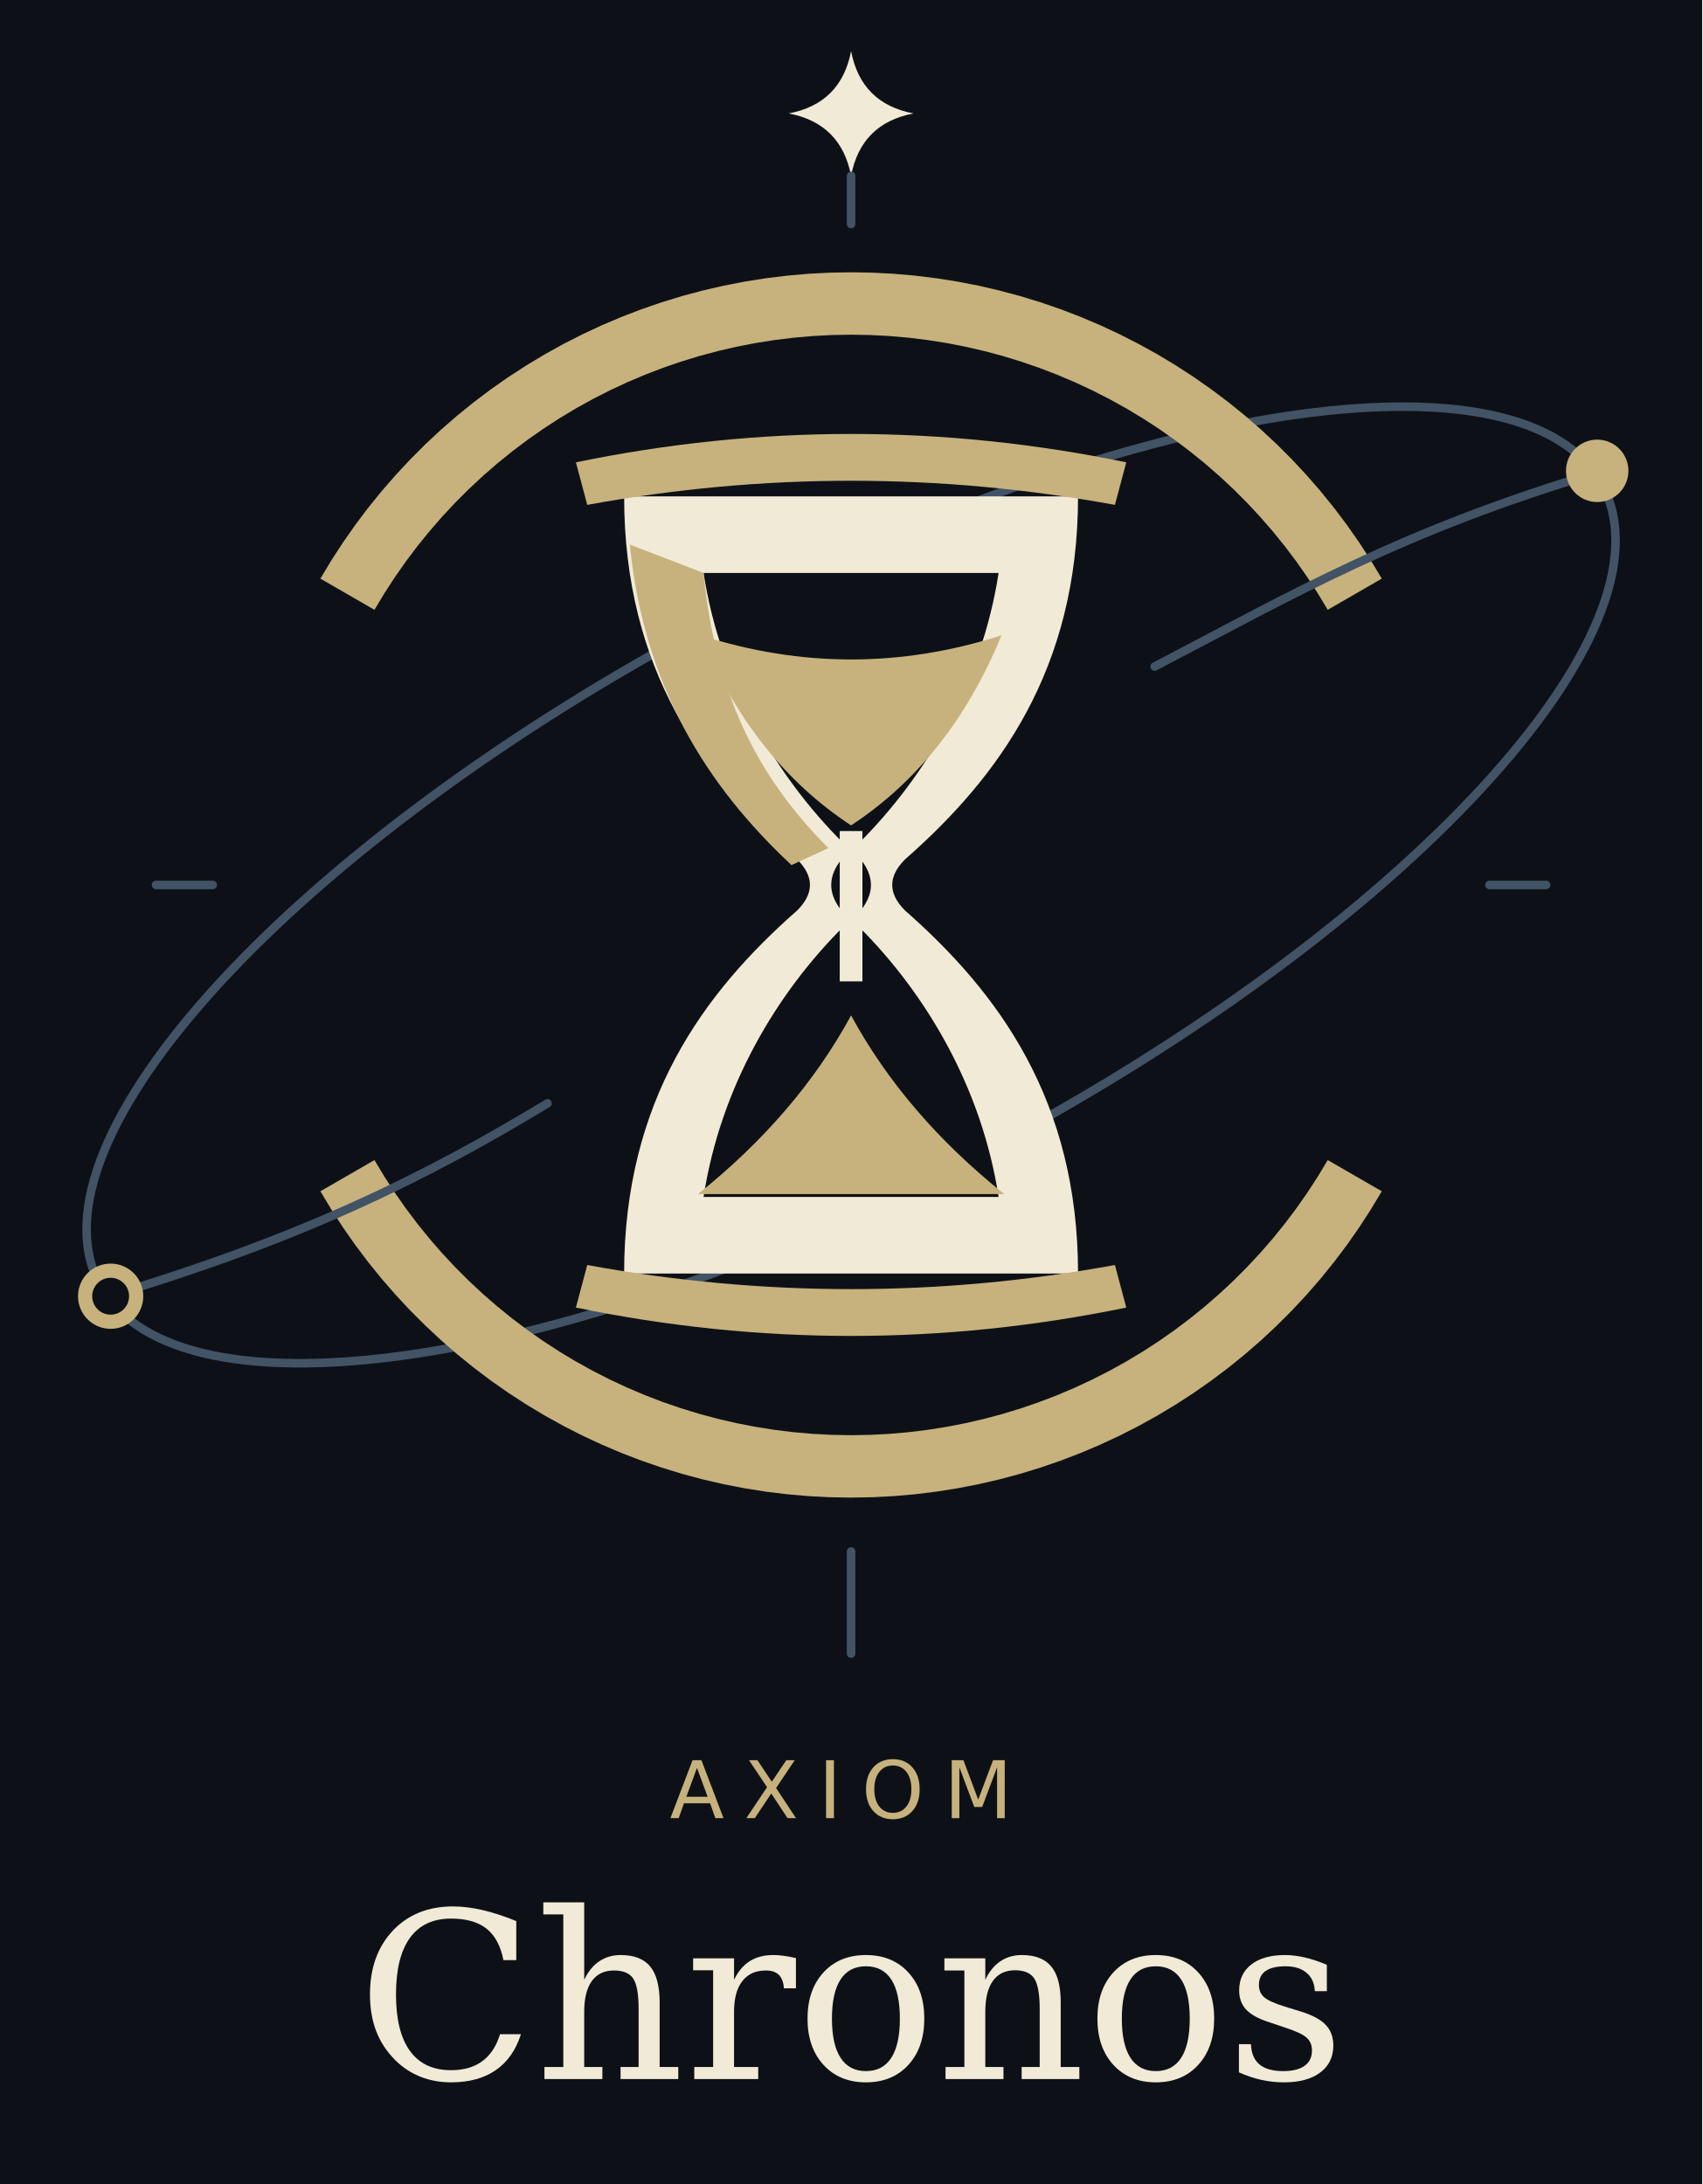
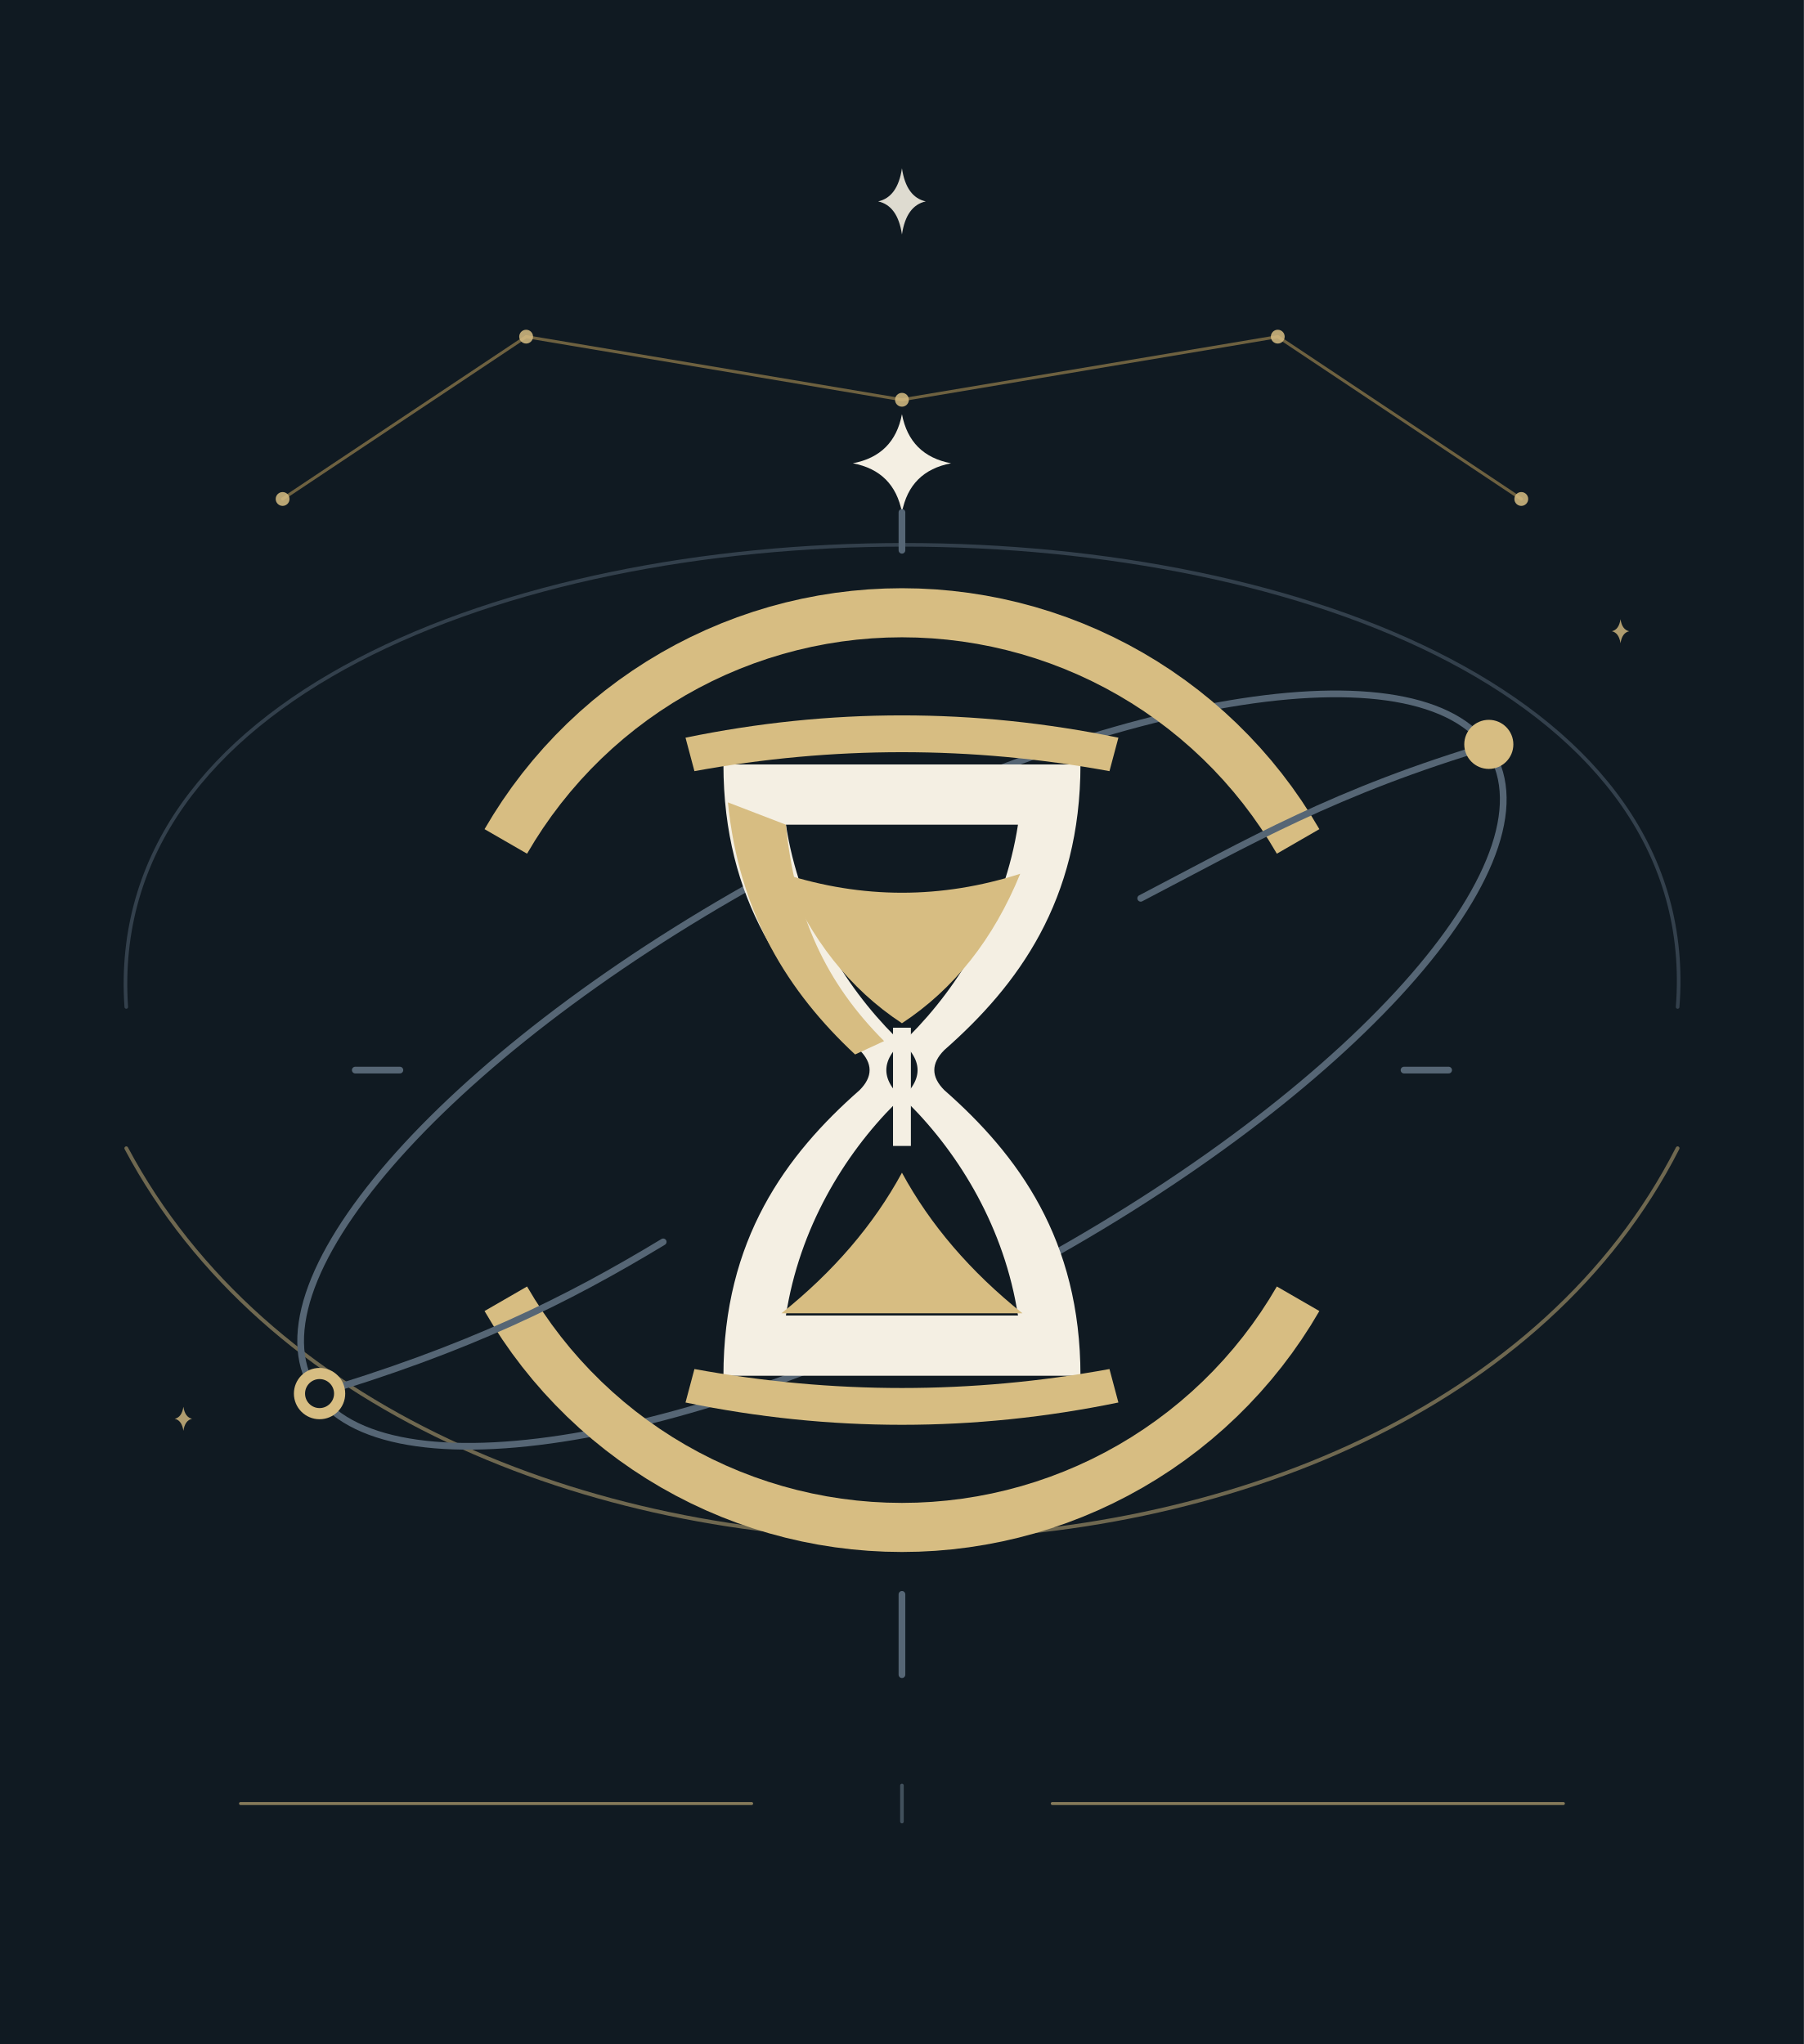
- <svg xmlns="http://www.w3.org/2000/svg" width="600" height="770" viewBox="0 0 600 770" role="img" aria-labelledby="title desc">
-   <rect x="0" y="0" width="600" height="770" rx="0" fill="#0d1117" />
-   <g transform="translate(-300 12)">
-     <ellipse cx="600" cy="300" rx="300" ry="105" fill="none" stroke="#425366" stroke-width="3" transform="rotate(-28 600 300)" />
-     <path d="M412.939 192.000L416.822 185.537L420.928 179.214L425.252 173.038L429.790 167.017L434.534 161.158L439.481 155.468L444.623 149.954L449.954 144.623L455.468 139.481L461.158 134.534L467.017 129.790L473.038 125.252L479.214 120.928L485.537 116.822L492.000 112.939L498.594 109.283L505.312 105.860L512.145 102.674L519.085 99.728L526.124 97.026L533.252 94.572L540.462 92.367L547.745 90.416L555.091 88.720L562.492 87.282L569.939 86.102L577.422 85.183L584.933 84.526L592.462 84.132L600.000 84.000L607.538 84.132L615.067 84.526L622.578 85.183L630.061 86.102L637.508 87.282L644.909 88.720L652.255 90.416L659.538 92.367L666.748 94.572L673.876 97.026L680.915 99.728L687.855 102.674L694.688 105.860L701.406 109.283L708.000 112.939L714.463 116.822L720.786 120.928L726.962 125.252L732.983 129.790L738.842 134.534L744.532 139.481L750.046 144.623L755.377 149.954L760.519 155.468L765.466 161.158L770.210 167.017L774.748 173.038L779.072 179.214L783.178 185.537L787.061 192.000L768.009 203.000L764.521 197.196L760.833 191.517L756.949 185.970L752.874 180.562L748.613 175.299L744.170 170.189L739.552 165.236L734.764 160.448L729.811 155.830L724.701 151.387L719.438 147.126L714.030 143.051L708.483 139.167L702.804 135.479L697.000 131.991L691.077 128.708L685.044 125.634L678.907 122.772L672.674 120.126L666.352 117.700L659.949 115.495L653.474 113.515L646.933 111.763L640.335 110.239L633.688 108.947L627.000 107.888L620.279 107.063L613.533 106.473L606.771 106.118L600.000 106.000L593.229 106.118L586.467 106.473L579.721 107.063L573.000 107.888L566.312 108.947L559.665 110.239L553.067 111.763L546.526 113.515L540.051 115.495L533.648 117.700L527.326 120.126L521.093 122.772L514.956 125.634L508.923 128.708L503.000 131.991L497.196 135.479L491.517 139.167L485.970 143.051L480.562 147.126L475.299 151.387L470.189 155.830L465.236 160.448L460.448 165.236L455.830 170.189L451.387 175.299L447.126 180.562L443.051 185.970L439.167 191.517L435.479 197.196L431.991 203.000Z" fill="#c7b27d" />
-     <path d="M787.061 408.000L783.178 414.463L779.072 420.786L774.748 426.962L770.210 432.983L765.466 438.842L760.519 444.532L755.377 450.046L750.046 455.377L744.532 460.519L738.842 465.466L732.983 470.210L726.962 474.748L720.786 479.072L714.463 483.178L708.000 487.061L701.406 490.717L694.688 494.140L687.855 497.326L680.915 500.272L673.876 502.974L666.748 505.428L659.538 507.633L652.255 509.584L644.909 511.280L637.508 512.718L630.061 513.898L622.578 514.817L615.067 515.474L607.538 515.868L600.000 516.000L592.462 515.868L584.933 515.474L577.422 514.817L569.939 513.898L562.492 512.718L555.091 511.280L547.745 509.584L540.462 507.633L533.252 505.428L526.124 502.974L519.085 500.272L512.145 497.326L505.312 494.140L498.594 490.717L492.000 487.061L485.537 483.178L479.214 479.072L473.038 474.748L467.017 470.210L461.158 465.466L455.468 460.519L449.954 455.377L444.623 450.046L439.481 444.532L434.534 438.842L429.790 432.983L425.252 426.962L420.928 420.786L416.822 414.463L412.939 408.000L431.991 397.000L435.479 402.804L439.167 408.483L443.051 414.030L447.126 419.438L451.387 424.701L455.830 429.811L460.448 434.764L465.236 439.552L470.189 444.170L475.299 448.613L480.562 452.874L485.970 456.949L491.517 460.833L497.196 464.521L503.000 468.009L508.923 471.292L514.956 474.366L521.093 477.228L527.326 479.874L533.648 482.300L540.051 484.505L546.526 486.485L553.067 488.237L559.665 489.761L566.312 491.053L573.000 492.112L579.721 492.937L586.467 493.527L593.229 493.882L600.000 494.000L606.771 493.882L613.533 493.527L620.279 492.937L627.000 492.112L633.688 491.053L640.335 489.761L646.933 488.237L653.474 486.485L659.949 484.505L666.352 482.300L672.674 479.874L678.907 477.228L685.044 474.366L691.077 471.292L697.000 468.009L702.804 464.521L708.483 460.833L714.030 456.949L719.438 452.874L724.701 448.613L729.811 444.170L734.764 439.552L739.552 434.764L744.170 429.811L748.613 424.701L752.874 419.438L756.949 414.030L760.833 408.483L764.521 402.804L768.009 397.000Z" fill="#c7b27d" />
-     <path d="M355 300H375 M825 300H845" fill="none" stroke="#425366" stroke-width="3" stroke-linecap="round" stroke-linejoin="round" />
-     <path d="M520 163 C520 224 548 262 581 291 Q590 300 581 309 C548 338 520 376 520 437 L680 437 C680 376 652 338 619 309 Q610 300 619 291 C652 262 680 224 680 163Z" fill="#f1ead6" />
-     <path d="M548 190 C554 229 574 262 597 285 Q617 300 597 315 C574 338 554 371 548 410 H652 C646 371 626 338 603 315 Q583 300 603 285 C626 262 646 229 652 190Z" fill="#0d1117" />
-     <path d="M547 212 Q600 229 653 212 Q635 256 600 279 Q565 256 547 212Z" fill="#c7b27d" />
-     <path d="M546 409 Q581 381 600 346 Q619 381 654 409Z" fill="#c7b27d" />
-     <path d="M596 281H604V334H596Z" fill="#f1ead6" />
-     <path d="M522 180 C527 230 549 265 579 293 L592 287 C566 261 552 231 548 190Z" fill="#c7b27d" />
-     <path d="M503 151 Q600 131 697 151 L693 166 Q600 149 507 166Z" fill="#c7b27d" />
-     <path d="M503 449 Q600 469 697 449 L693 434 Q600 451 507 434Z" fill="#c7b27d" />
-     <path d="M335 446 C406 425 450 403 493 377 M707 223 C755 198 794 175 865 154" fill="none" stroke="#425366" stroke-width="3" stroke-linecap="round" stroke-linejoin="round" />
-     <circle cx="339" cy="445" r="9" fill="#0d1117" stroke="#c7b27d" stroke-width="5" />
-     <circle cx="863" cy="154" r="11" fill="#c7b27d" />
-     <path d="M600 6Q603.52 24.48 622 28Q603.52 31.52 600 50Q596.48 31.52 578 28Q596.48 24.48 600 6Z" fill="#f1ead6" />
-     <path d="M600 50V67 M600 535V571" fill="none" stroke="#425366" stroke-width="3" stroke-linecap="round" stroke-linejoin="round" />
+ <svg xmlns="http://www.w3.org/2000/svg" width="600" height="680" viewBox="0 0 600 680" role="img" aria-labelledby="title desc">
+   <rect x="0" y="0" width="600" height="680" fill="#101a22" />
+   <g id="chronos-celestial-field" aria-hidden="true">
+     <path d="M42 335C28 130 574 130 558 335" fill="none" stroke="#566675" stroke-width="1.2" opacity="0.5" stroke-linecap="round" stroke-linejoin="round" />
+     <path d="M42 382C134 555 470 555 558 382" fill="none" stroke="#d7bd82" stroke-width="1.25" opacity="0.48" stroke-linecap="round" stroke-linejoin="round" />
+     <path d="M94 166L175 112L300 133L425 112L506 166" fill="none" stroke="#b89a58" stroke-width="1" opacity="0.56" stroke-linecap="round" stroke-linejoin="round" />
+     <circle cx="94" cy="166" r="2.3" fill="#d7bd82" stroke="none" stroke-width="1" opacity="0.85" />
+     <circle cx="175" cy="112" r="2.3" fill="#d7bd82" stroke="none" stroke-width="1" opacity="0.85" />
+     <circle cx="300" cy="133" r="2.3" fill="#d7bd82" stroke="none" stroke-width="1" opacity="0.85" />
+     <circle cx="425" cy="112" r="2.3" fill="#d7bd82" stroke="none" stroke-width="1" opacity="0.85" />
+     <circle cx="506" cy="166" r="2.3" fill="#d7bd82" stroke="none" stroke-width="1" opacity="0.85" />
+     <path d="M80 600H250M350 600H520" fill="none" stroke="#d7bd82" stroke-width="1" opacity="0.58" stroke-linecap="round" stroke-linejoin="round" />
+     <path d="M300 594V606" fill="none" stroke="#566675" stroke-width="1.2" opacity="0.7" stroke-linecap="round" stroke-linejoin="round" />
+     <path d="M300 56Q301.43 65.57 307.92 67Q301.43 68.43 300 78Q298.57 68.43 292.08 67Q298.57 65.57 300 56Z" fill="#f4efe3" stroke="none" stroke-width="1" opacity="0.9" stroke-linecap="round" stroke-linejoin="round" />
+     <path d="M61 468Q61.52 471.48 63.88 472Q61.52 472.52 61 476Q60.48 472.52 58.12 472Q60.48 471.48 61 468Z" fill="#d7bd82" stroke="none" stroke-width="1" opacity="0.8" stroke-linecap="round" stroke-linejoin="round" />
+     <path d="M539 206Q539.52 209.48 541.88 210Q539.52 210.52 539 214Q538.48 210.52 536.12 210Q538.48 209.48 539 206Z" fill="#d7bd82" stroke="none" stroke-width="1" opacity="0.8" stroke-linecap="round" stroke-linejoin="round" />
  </g>
-   <g fill="#c7b27d" aria-label="AXIOM">
-     <path d="M700 1294 426 551H975ZM586 1493H815L1384 0H1174L1038 383H365L229 0H16Z" transform="translate(236.104 641) scale(0.01367188 -0.01367188)" />
-     <path d="M129 1493H346L717 938L1090 1493H1307L827 776L1339 0H1122L702 635L279 0H61L594 797Z" transform="translate(262.259 641) scale(0.01367188 -0.01367188)" />
-     <path d="M201 1493H403V0H201Z" transform="translate(288.440 641) scale(0.01367188 -0.01367188)" />
-     <path d="M807 1356Q587 1356 457.5 1192.0Q328 1028 328 745Q328 463 457.5 299.0Q587 135 807 135Q1027 135 1155.5 299.0Q1284 463 1284 745Q1284 1028 1155.5 1192.0Q1027 1356 807 1356ZM807 1520Q1121 1520 1309.0 1309.5Q1497 1099 1497 745Q1497 392 1309.0 181.5Q1121 -29 807 -29Q492 -29 303.5 181.0Q115 391 115 745Q115 1099 303.5 1309.5Q492 1520 807 1520Z" transform="translate(303.698 641) scale(0.01367188 -0.01367188)" />
-     <path d="M201 1493H502L883 477L1266 1493H1567V0H1370V1311L985 287H782L397 1311V0H201Z" transform="translate(332.737 641) scale(0.01367188 -0.01367188)" />
-   </g>
-   <g fill="#f1ead6" aria-label="Chronos">
-     <path d="M1444 395Q1378 186 1222.5 78.5Q1067 -29 829 -29Q683 -29 558.0 21.0Q433 71 336 168Q224 280 169.5 422.5Q115 565 115 745Q115 1093 316.0 1306.5Q517 1520 846 1520Q968 1520 1106.0 1488.0Q1244 1456 1403 1391V1047H1290Q1253 1235 1141.5 1324.0Q1030 1413 829 1413Q590 1413 467.0 1243.5Q344 1074 344 745Q344 417 467.0 247.5Q590 78 829 78Q996 78 1104.0 157.5Q1212 237 1260 395Z" transform="translate(125.810 733) scale(0.04003906 -0.04003906)" />
-     <path d="M84 0V106H250V1450H74V1556H434V874Q485 982 566.5 1037.0Q648 1092 756 1092Q932 1092 1015.0 991.0Q1098 890 1098 676V106H1262V0H754V106H913V618Q913 813 865.5 884.5Q818 956 696 956Q568 956 501.0 863.0Q434 770 434 592V106H594V0Z" transform="translate(188.551 733) scale(0.04003906 -0.04003906)" />
-     <path d="M979 1065V799H873Q868 878 829.0 917.0Q790 956 715 956Q579 956 506.5 862.0Q434 768 434 592V106H647V0H84V106H250V958H74V1063H434V874Q488 985 573.0 1038.5Q658 1092 780 1092Q825 1092 874.5 1085.0Q924 1078 979 1065Z" transform="translate(241.363 733) scale(0.04003906 -0.04003906)" />
-     <path d="M616 70Q764 70 839.5 187.0Q915 304 915 532Q915 760 839.5 876.5Q764 993 616 993Q468 993 392.5 876.5Q317 760 317 532Q317 304 393.0 187.0Q469 70 616 70ZM616 -29Q384 -29 243.0 124.5Q102 278 102 532Q102 786 242.5 939.0Q383 1092 616 1092Q849 1092 989.5 939.0Q1130 786 1130 532Q1130 278 989.5 124.5Q849 -29 616 -29Z" transform="translate(280.561 733) scale(0.04003906 -0.04003906)" />
-     <path d="M84 0V106H250V956H74V1063H434V874Q485 982 566.5 1037.0Q648 1092 756 1092Q932 1092 1015.0 991.0Q1098 890 1098 676V106H1262V0H754V106H913V618Q913 813 865.0 885.5Q817 958 696 958Q568 958 501.0 864.5Q434 771 434 592V106H594V0Z" transform="translate(329.929 733) scale(0.04003906 -0.04003906)" />
-     <path d="M616 70Q764 70 839.5 187.0Q915 304 915 532Q915 760 839.5 876.5Q764 993 616 993Q468 993 392.5 876.5Q317 760 317 532Q317 304 393.0 187.0Q469 70 616 70ZM616 -29Q384 -29 243.0 124.5Q102 278 102 532Q102 786 242.5 939.0Q383 1092 616 1092Q849 1092 989.5 939.0Q1130 786 1130 532Q1130 278 989.5 124.5Q849 -29 616 -29Z" transform="translate(382.741 733) scale(0.04003906 -0.04003906)" />
-     <path d="M115 59V307H221Q225 188 295.5 129.0Q366 70 504 70Q628 70 693.0 116.5Q758 163 758 252Q758 322 710.5 365.0Q663 408 510 457L377 502Q240 546 178.5 612.0Q117 678 117 780Q117 926 224.0 1009.0Q331 1092 520 1092Q604 1092 697.0 1070.0Q790 1048 889 1006V774H783Q779 877 711.0 935.0Q643 993 526 993Q410 993 350.5 952.0Q291 911 291 829Q291 762 336.0 721.5Q381 681 516 639L662 594Q813 547 879.5 476.5Q946 406 946 295Q946 144 830.5 57.5Q715 -29 512 -29Q409 -29 311.0 -7.0Q213 15 115 59Z" transform="translate(432.109 733) scale(0.04003906 -0.04003906)" />
+   <g id="preserved-chronos-identity" transform="translate(50 106) scale(0.9765625)">
+     <g id="emblem-chronos">
+       <g transform="translate(-200 28) scale(.76)">
+         <ellipse cx="600" cy="300" rx="300" ry="105" fill="none" stroke="#566675" stroke-width="3" transform="rotate(-28 600 300)" />
+         <path d="M412.939 192.000L416.822 185.537L420.928 179.214L425.252 173.038L429.790 167.017L434.534 161.158L439.481 155.468L444.623 149.954L449.954 144.623L455.468 139.481L461.158 134.534L467.017 129.790L473.038 125.252L479.214 120.928L485.537 116.822L492.000 112.939L498.594 109.283L505.312 105.860L512.145 102.674L519.085 99.728L526.124 97.026L533.252 94.572L540.462 92.367L547.745 90.416L555.091 88.720L562.492 87.282L569.939 86.102L577.422 85.183L584.933 84.526L592.462 84.132L600.000 84.000L607.538 84.132L615.067 84.526L622.578 85.183L630.061 86.102L637.508 87.282L644.909 88.720L652.255 90.416L659.538 92.367L666.748 94.572L673.876 97.026L680.915 99.728L687.855 102.674L694.688 105.860L701.406 109.283L708.000 112.939L714.463 116.822L720.786 120.928L726.962 125.252L732.983 129.790L738.842 134.534L744.532 139.481L750.046 144.623L755.377 149.954L760.519 155.468L765.466 161.158L770.210 167.017L774.748 173.038L779.072 179.214L783.178 185.537L787.061 192.000L768.009 203.000L764.521 197.196L760.833 191.517L756.949 185.970L752.874 180.562L748.613 175.299L744.170 170.189L739.552 165.236L734.764 160.448L729.811 155.830L724.701 151.387L719.438 147.126L714.030 143.051L708.483 139.167L702.804 135.479L697.000 131.991L691.077 128.708L685.044 125.634L678.907 122.772L672.674 120.126L666.352 117.700L659.949 115.495L653.474 113.515L646.933 111.763L640.335 110.239L633.688 108.947L627.000 107.888L620.279 107.063L613.533 106.473L606.771 106.118L600.000 106.000L593.229 106.118L586.467 106.473L579.721 107.063L573.000 107.888L566.312 108.947L559.665 110.239L553.067 111.763L546.526 113.515L540.051 115.495L533.648 117.700L527.326 120.126L521.093 122.772L514.956 125.634L508.923 128.708L503.000 131.991L497.196 135.479L491.517 139.167L485.970 143.051L480.562 147.126L475.299 151.387L470.189 155.830L465.236 160.448L460.448 165.236L455.830 170.189L451.387 175.299L447.126 180.562L443.051 185.970L439.167 191.517L435.479 197.196L431.991 203.000Z" fill="#d7bd82" />
+         <path d="M787.061 408.000L783.178 414.463L779.072 420.786L774.748 426.962L770.210 432.983L765.466 438.842L760.519 444.532L755.377 450.046L750.046 455.377L744.532 460.519L738.842 465.466L732.983 470.210L726.962 474.748L720.786 479.072L714.463 483.178L708.000 487.061L701.406 490.717L694.688 494.140L687.855 497.326L680.915 500.272L673.876 502.974L666.748 505.428L659.538 507.633L652.255 509.584L644.909 511.280L637.508 512.718L630.061 513.898L622.578 514.817L615.067 515.474L607.538 515.868L600.000 516.000L592.462 515.868L584.933 515.474L577.422 514.817L569.939 513.898L562.492 512.718L555.091 511.280L547.745 509.584L540.462 507.633L533.252 505.428L526.124 502.974L519.085 500.272L512.145 497.326L505.312 494.140L498.594 490.717L492.000 487.061L485.537 483.178L479.214 479.072L473.038 474.748L467.017 470.210L461.158 465.466L455.468 460.519L449.954 455.377L444.623 450.046L439.481 444.532L434.534 438.842L429.790 432.983L425.252 426.962L420.928 420.786L416.822 414.463L412.939 408.000L431.991 397.000L435.479 402.804L439.167 408.483L443.051 414.030L447.126 419.438L451.387 424.701L455.830 429.811L460.448 434.764L465.236 439.552L470.189 444.170L475.299 448.613L480.562 452.874L485.970 456.949L491.517 460.833L497.196 464.521L503.000 468.009L508.923 471.292L514.956 474.366L521.093 477.228L527.326 479.874L533.648 482.300L540.051 484.505L546.526 486.485L553.067 488.237L559.665 489.761L566.312 491.053L573.000 492.112L579.721 492.937L586.467 493.527L593.229 493.882L600.000 494.000L606.771 493.882L613.533 493.527L620.279 492.937L627.000 492.112L633.688 491.053L640.335 489.761L646.933 488.237L653.474 486.485L659.949 484.505L666.352 482.300L672.674 479.874L678.907 477.228L685.044 474.366L691.077 471.292L697.000 468.009L702.804 464.521L708.483 460.833L714.030 456.949L719.438 452.874L724.701 448.613L729.811 444.170L734.764 439.552L739.552 434.764L744.170 429.811L748.613 424.701L752.874 419.438L756.949 414.030L760.833 408.483L764.521 402.804L768.009 397.000Z" fill="#d7bd82" />
+         <path d="M355 300H375 M825 300H845" fill="none" stroke="#566675" stroke-width="3" stroke-linecap="round" stroke-linejoin="round" />
+         <path d="M520 163 C520 224 548 262 581 291 Q590 300 581 309 C548 338 520 376 520 437 L680 437 C680 376 652 338 619 309 Q610 300 619 291 C652 262 680 224 680 163Z" fill="#f4efe3" />
+         <path d="M548 190 C554 229 574 262 597 285 Q617 300 597 315 C574 338 554 371 548 410 H652 C646 371 626 338 603 315 Q583 300 603 285 C626 262 646 229 652 190Z" fill="#101a22" />
+         <path d="M547 212 Q600 229 653 212 Q635 256 600 279 Q565 256 547 212Z" fill="#d7bd82" />
+         <path d="M546 409 Q581 381 600 346 Q619 381 654 409Z" fill="#d7bd82" />
+         <path d="M596 281H604V334H596Z" fill="#f4efe3" />
+         <path d="M522 180 C527 230 549 265 579 293 L592 287 C566 261 552 231 548 190Z" fill="#d7bd82" />
+         <path d="M503 151 Q600 131 697 151 L693 166 Q600 149 507 166Z" fill="#d7bd82" />
+         <path d="M503 449 Q600 469 697 449 L693 434 Q600 451 507 434Z" fill="#d7bd82" />
+         <path d="M335 446 C406 425 450 403 493 377 M707 223 C755 198 794 175 865 154" fill="none" stroke="#566675" stroke-width="3" stroke-linecap="round" stroke-linejoin="round" />
+         <circle cx="339" cy="445" r="9" fill="#101a22" stroke="#d7bd82" stroke-width="5" />
+         <circle cx="863" cy="154" r="11" fill="#d7bd82" />
+         <path d="M600 6Q603.52 24.48 622 28Q603.52 31.52 600 50Q596.48 31.52 578 28Q596.48 24.48 600 6Z" fill="#f4efe3" />
+         <path d="M600 50V67 M600 535V571" fill="none" stroke="#566675" stroke-width="3" stroke-linecap="round" stroke-linejoin="round" />
+       </g>
+     </g>
  </g>
</svg>
